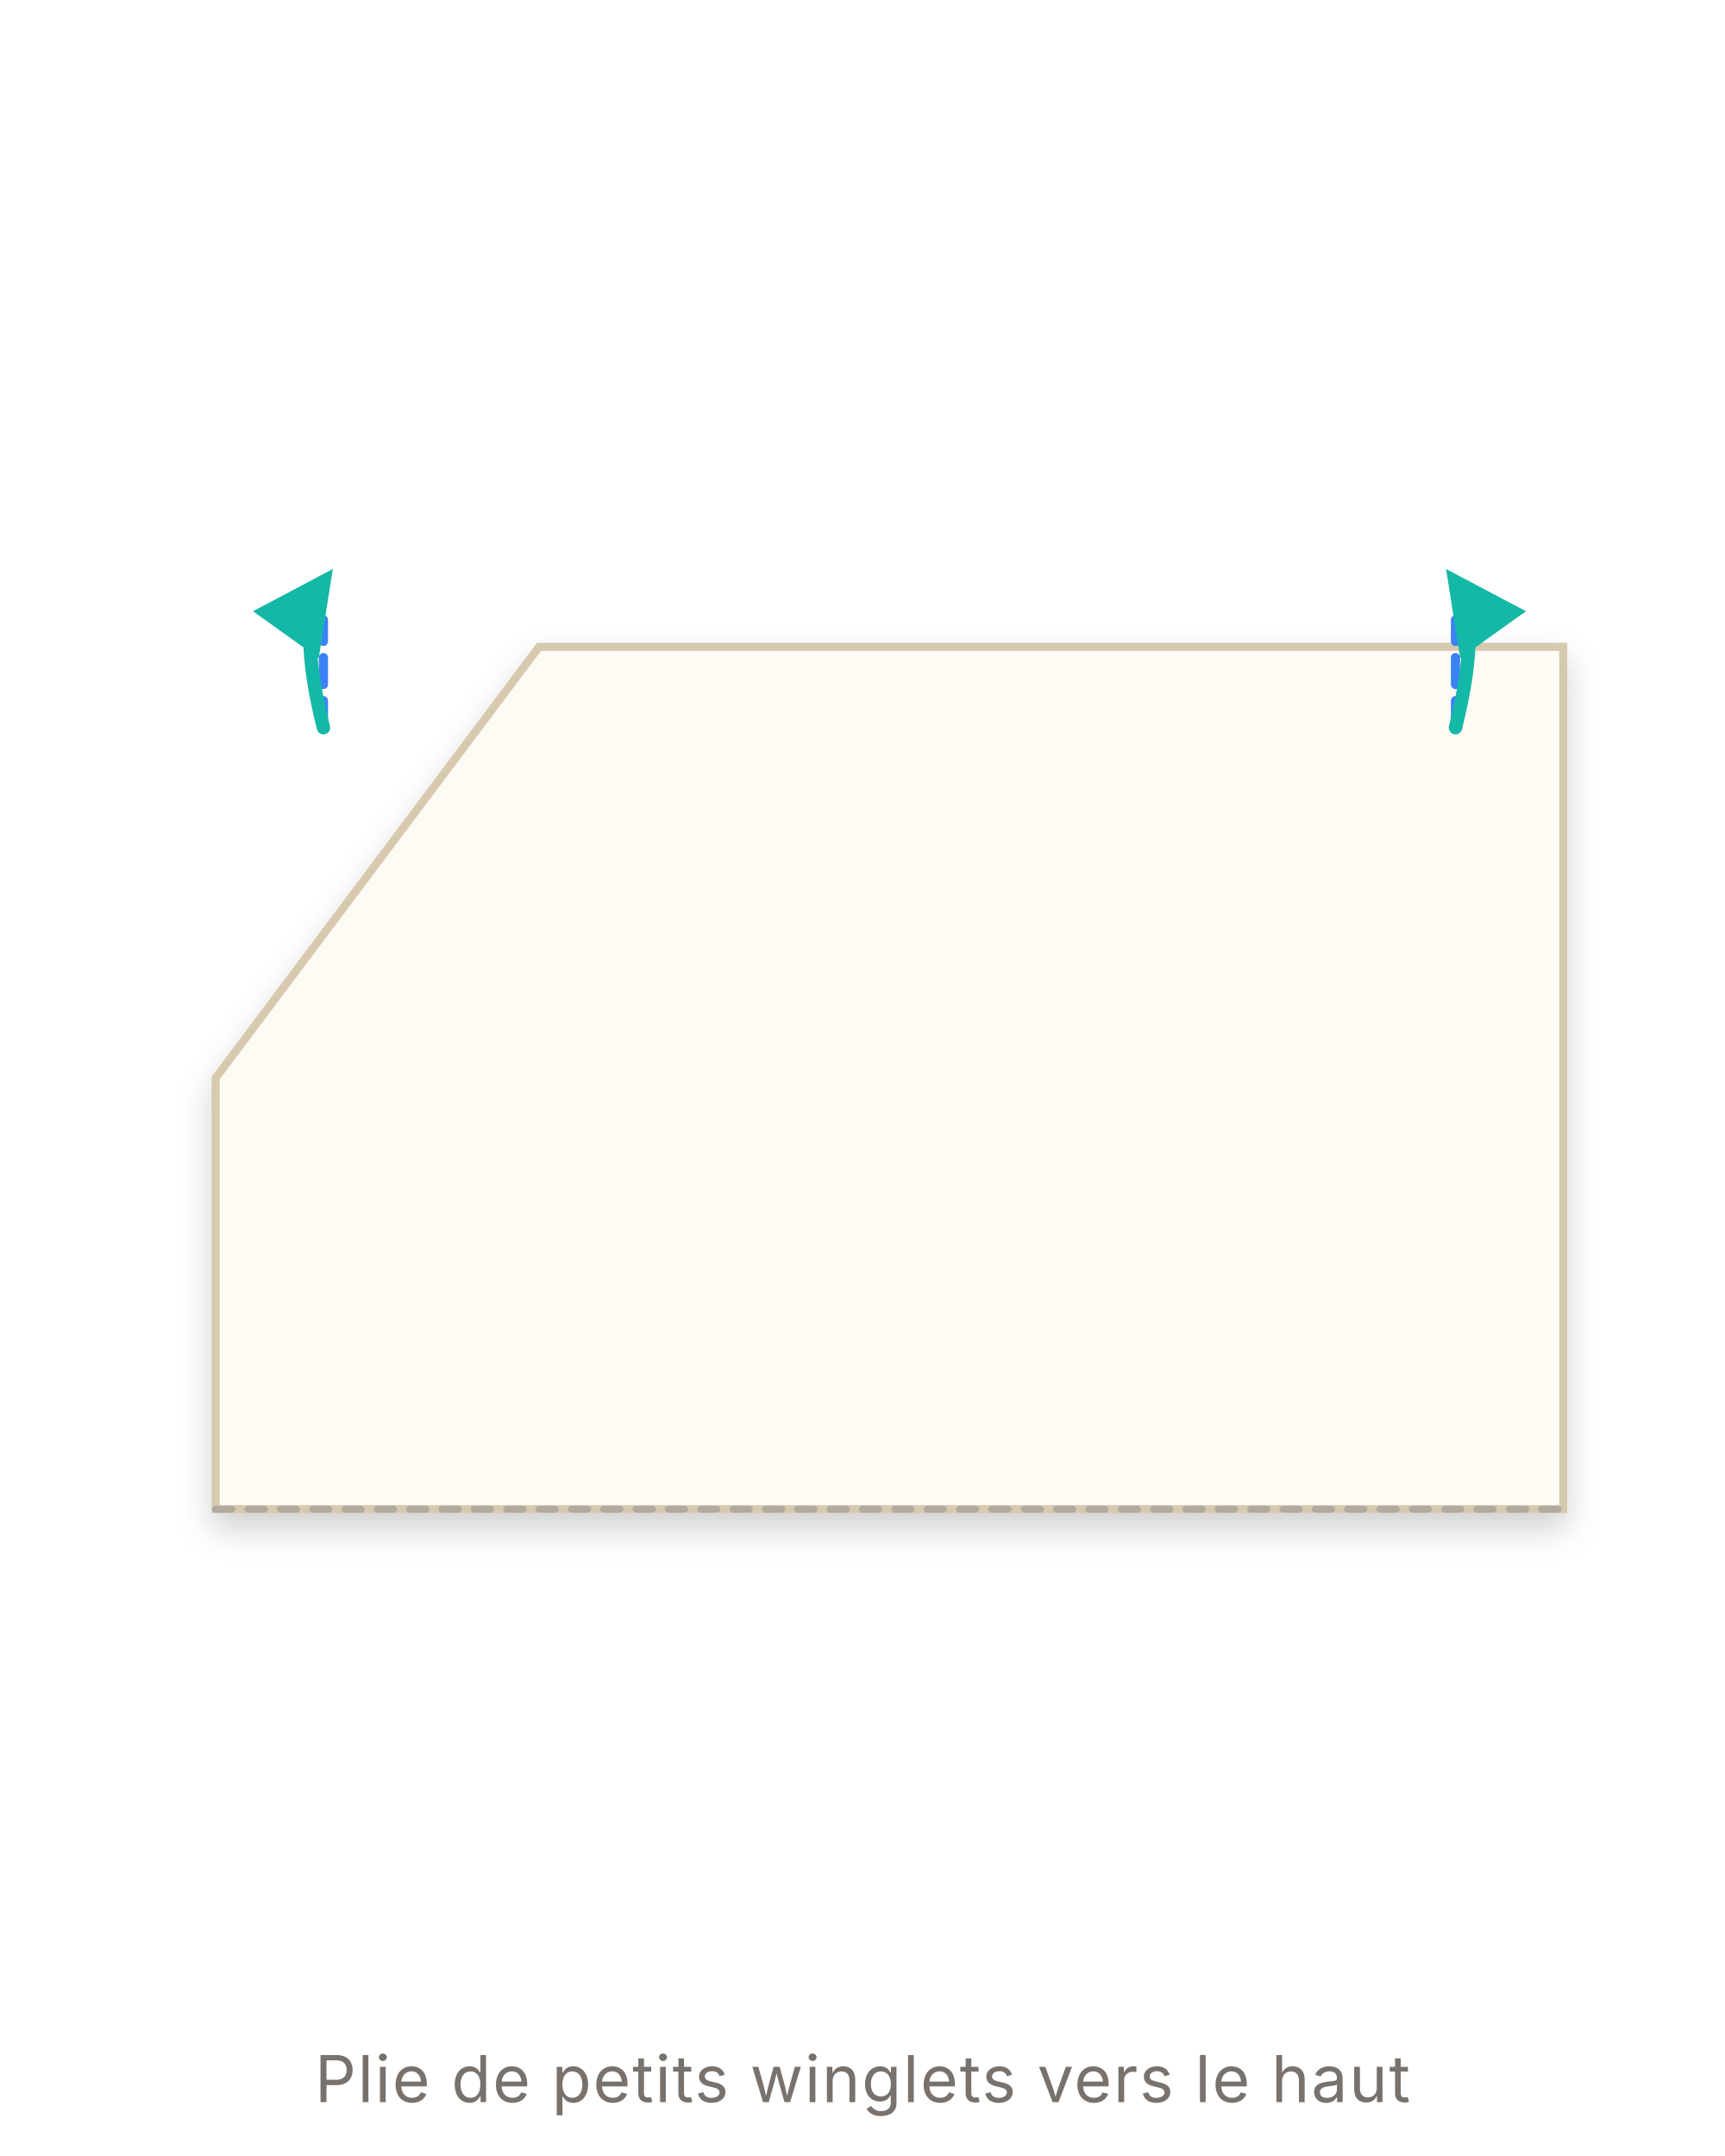
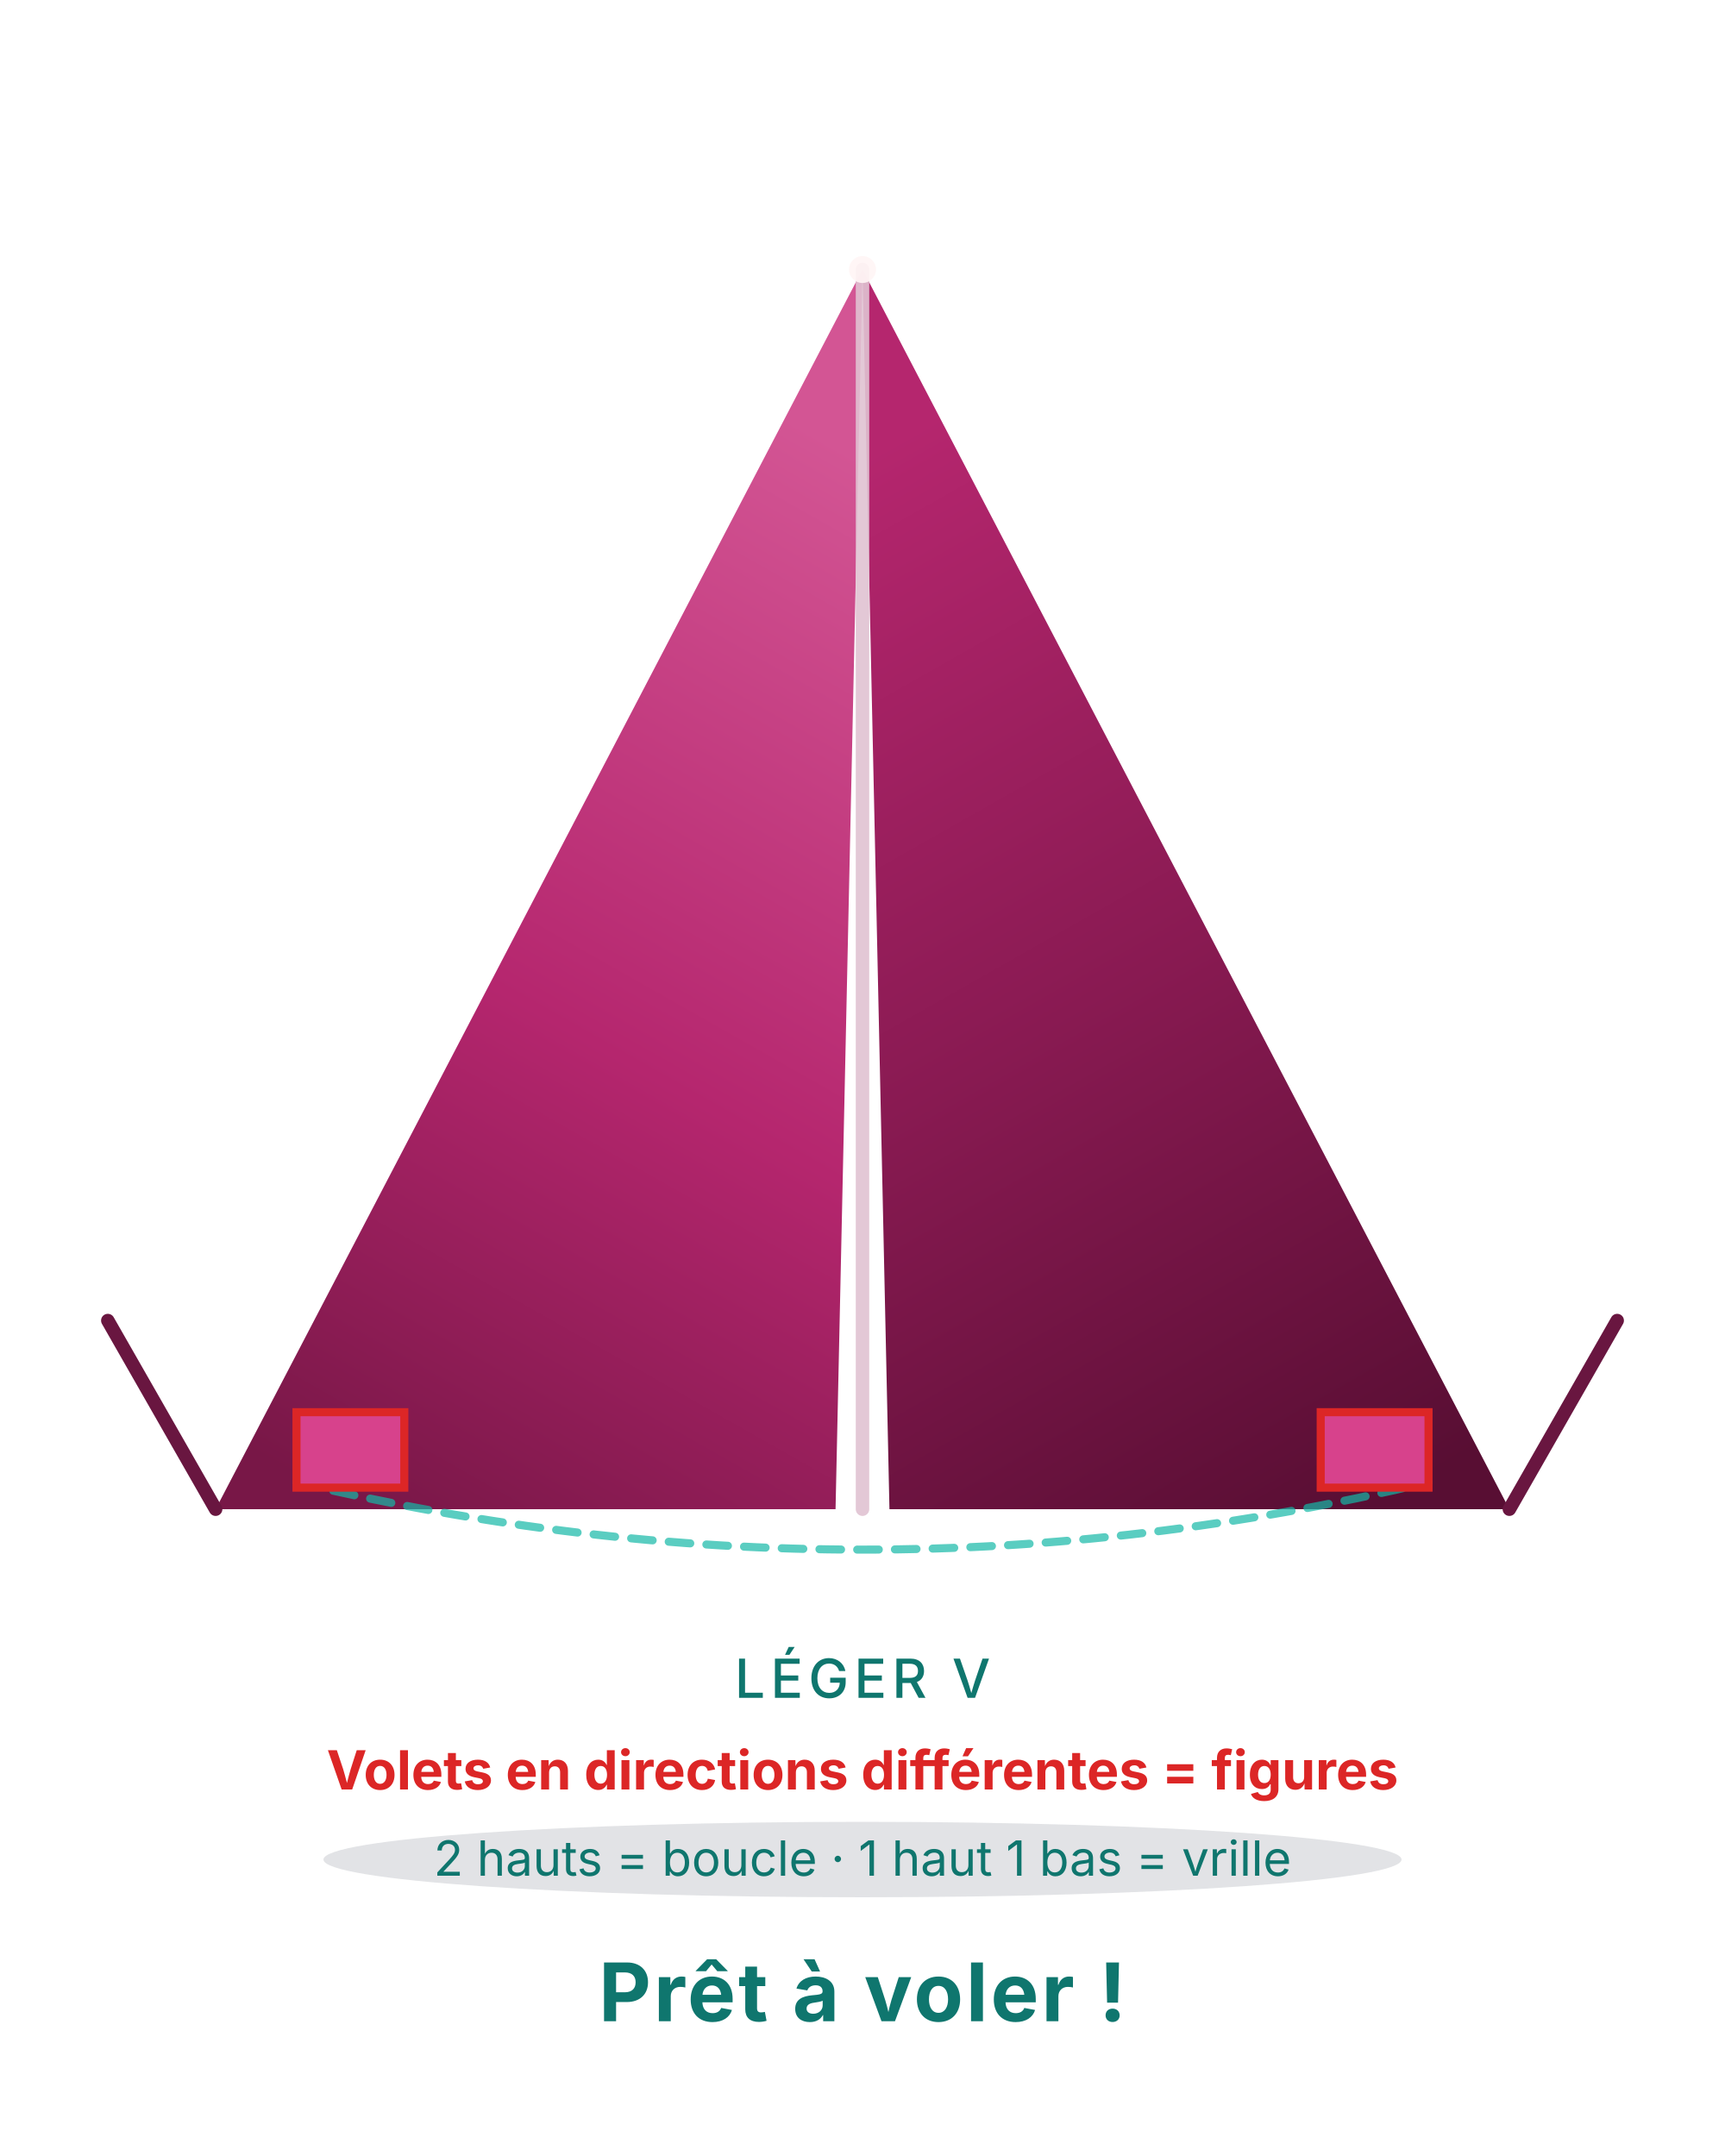
- <svg xmlns="http://www.w3.org/2000/svg" viewBox="0 0 320 400" fill="none" font-family="system-ui, -apple-system, sans-serif">
+ <svg xmlns="http://www.w3.org/2000/svg" viewBox="0 0 320 400" fill="none" font-family="system-ui,-apple-system,sans-serif">
  <defs>
    <filter id="ps" x="-10%" y="-10%" width="120%" height="120%">
      <feGaussianBlur in="SourceAlpha" stdDeviation="3" />
      <feOffset dx="0" dy="3" />
      <feComponentTransfer>
        <feFuncA type="linear" slope="0.18" />
      </feComponentTransfer>
      <feMerge>
        <feMergeNode />
        <feMergeNode in="SourceGraphic" />
      </feMerge>
    </filter>
    <marker id="arr" viewBox="0 0 10 10" refX="8" refY="5" markerWidth="6" markerHeight="6" orient="auto-start-reverse">
      <path d="M 0 0 L 10 5 L 0 10 z" fill="#6366f1" />
    </marker>
    <marker id="arrT" viewBox="0 0 10 10" refX="8" refY="5" markerWidth="6" markerHeight="6" orient="auto-start-reverse">
      <path d="M 0 0 L 10 5 L 0 10 z" fill="#14b8a6" />
    </marker>
    <linearGradient id="foldTri" x1="0" y1="0" x2="1" y2="1">
      <stop offset="0" stop-color="#fff7ed" />
      <stop offset="1" stop-color="#fed7aa" stop-opacity="0.7" />
    </linearGradient>
+     <linearGradient id="pWingL" x1="0.5" y1="0" x2="0.2" y2="1">
+       <stop offset="0" stop-color="hsl(330, 59%, 58%)" />
+       <stop offset="0.55" stop-color="hsl(330, 65%, 43%)" />
+       <stop offset="1" stop-color="hsl(330, 68%, 28%)" />
+     </linearGradient>
+     <linearGradient id="pWingR" x1="0.5" y1="0" x2="0.8" y2="1">
+       <stop offset="0" stop-color="hsl(330, 65%, 43%)" />
+       <stop offset="0.5" stop-color="hsl(330, 68%, 32%)" />
+       <stop offset="1" stop-color="hsl(330, 72%, 20%)" />
+     </linearGradient>
  </defs>
-   <polygon points="40,200 100,120 290,120 290,280 40,280" fill="#fefaf4" stroke="#d6c9ae" stroke-width="1.5" filter="url(#ps)" />
-   <line x1="40" y1="280" x2="290" y2="280" stroke="#a8a29e" stroke-width="1.3" stroke-dasharray="3 3" stroke-linecap="round" opacity="0.8" />
-   <line x1="60" y1="135" x2="60" y2="115" stroke="#3b82f6" stroke-width="1.7" stroke-dasharray="5 3" stroke-linecap="round" />
-   <line x1="270" y1="135" x2="270" y2="115" stroke="#3b82f6" stroke-width="1.7" stroke-dasharray="5 3" stroke-linecap="round" />
-   <path d="M 60 135 Q 55 115 60 108" stroke="#14b8a6" stroke-width="2.5" stroke-linecap="round" fill="none" marker-end="url(#arrT)" />
-   <path d="M 270 135 Q 275 115 270 108" stroke="#14b8a6" stroke-width="2.5" stroke-linecap="round" fill="none" marker-end="url(#arrT)" />
-   <text x="160" y="390" text-anchor="middle" font-size="12" fill="#78716c" letter-spacing="0.3">Plie de petits winglets vers le haut</text>
+   <ellipse cx="160" cy="345" rx="100" ry="7" fill="#1e293b" opacity="0.13" />
+   <polygon points="160,50 40,280 155,280" fill="url(#pWingL)" />
+   <polygon points="160,50 165,280 280,280" fill="url(#pWingR)" />
+   <line x1="160" y1="50" x2="160" y2="280" stroke="hsl(330, 33%, 82%)" stroke-width="2.5" stroke-linecap="round" opacity="0.9" />
+   <circle cx="160" cy="50" r="2.5" fill="#fff5f5" opacity="0.9" />
+   <path d="M 55 275 Q 160 300 265 275" stroke="#14b8a6" stroke-width="1.5" stroke-dasharray="4 3" fill="none" stroke-linecap="round" opacity="0.7" />
+   <text x="160" y="315" text-anchor="middle" font-size="10" fill="#0f766e" font-weight="500" letter-spacing="1">LÉGER V</text>
+   <text x="160" y="375" text-anchor="middle" font-size="15" font-weight="700" fill="#0f766e" letter-spacing="0.5">Prêt à voler !</text>
+   <path d="M 40 280 L 20 245" stroke="hsl(330, 65%, 25%)" stroke-width="2.5" stroke-linecap="round" />
+   <path d="M 280 280 L 300 245" stroke="hsl(330, 65%, 25%)" stroke-width="2.5" stroke-linecap="round" />
+   <rect x="55" y="262" width="20" height="14" fill="hsl(330, 65%, 55%)" stroke="#dc2626" stroke-width="1.5" />
+   <rect x="245" y="262" width="20" height="14" fill="hsl(330, 65%, 55%)" stroke="#dc2626" stroke-width="1.5" />
+   <text x="160" y="332" text-anchor="middle" font-size="10" fill="#dc2626" font-weight="700">Volets en directions différentes = figures</text>
+   <text x="160" y="348" text-anchor="middle" font-size="9" fill="#0f766e">2 hauts = boucle · 1 haut 1 bas = vrille</text>
</svg>
